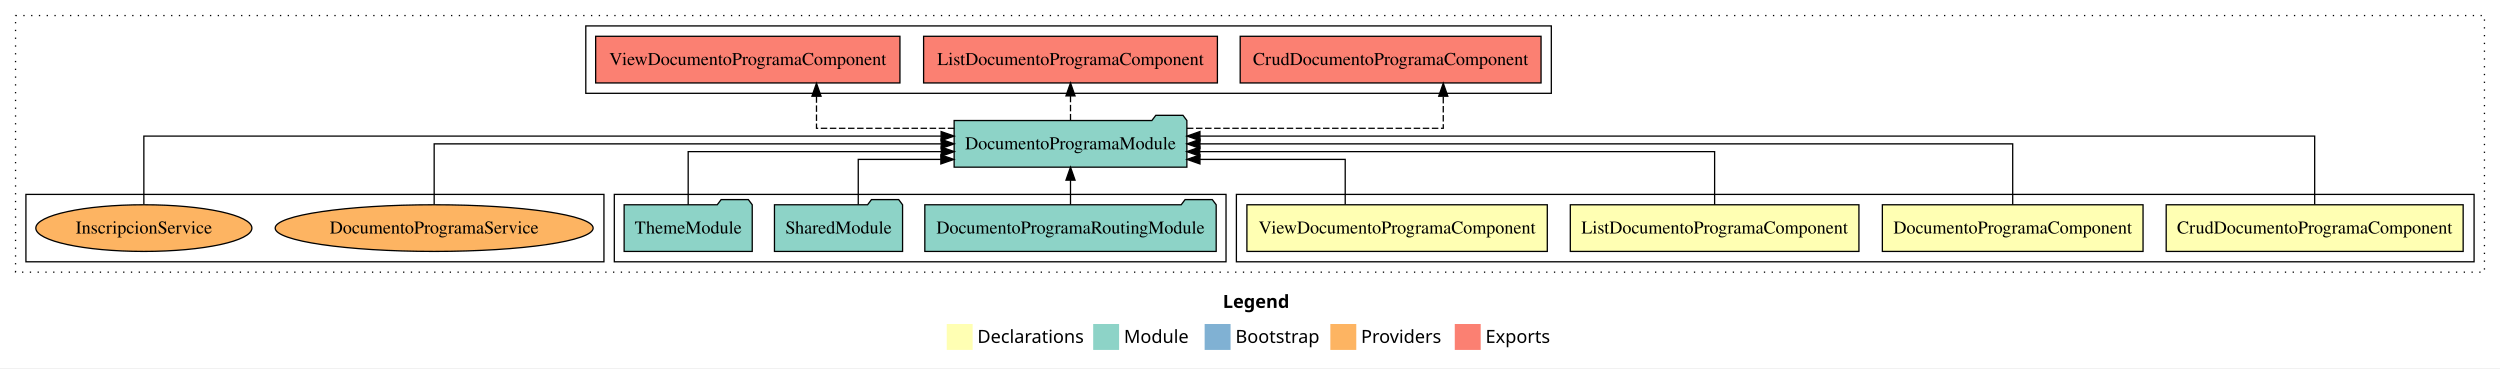
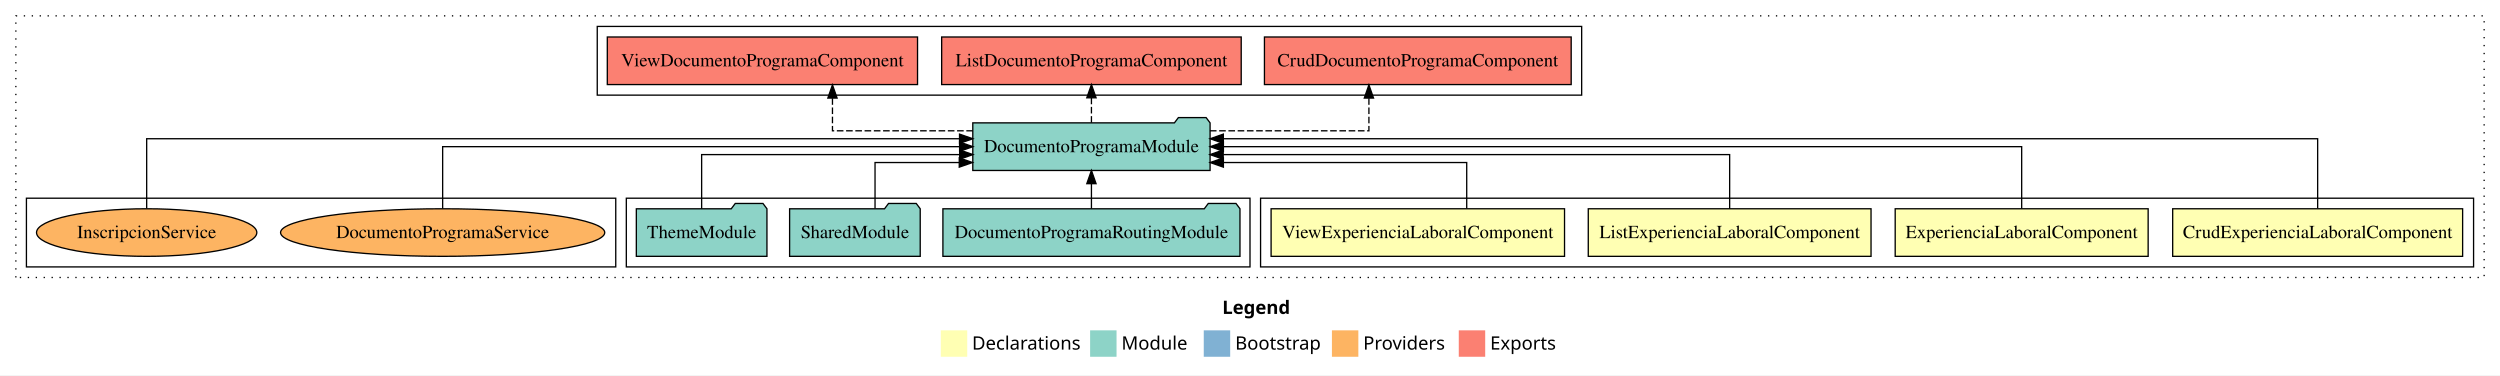
- <svg xmlns="http://www.w3.org/2000/svg" width="1929pt" height="284pt" viewBox="0.00 0.00 1929.00 284.00">
+ <svg xmlns="http://www.w3.org/2000/svg" width="1892pt" height="284pt" viewBox="0.00 0.00 1892.00 284.00">
  <g id="graph0" class="graph" transform="scale(1 1) rotate(0) translate(4 280)">
-     <polygon fill="#ffffff" stroke="transparent" points="-4,4 -4,-280 1925,-280 1925,4 -4,4" />
-     <text text-anchor="start" x="939.509" y="-42.4" font-family="sans-serif" font-weight="bold" font-size="14.00" fill="#000000">Legend</text>
-     <polygon fill="#ffffb3" stroke="transparent" points="726.5,-10 726.5,-30 746.5,-30 746.5,-10 726.5,-10" />
-     <text text-anchor="start" x="750.129" y="-15.4" font-family="sans-serif" font-size="14.00" fill="#000000">  Declarations</text>
-     <polygon fill="#8dd3c7" stroke="transparent" points="839.5,-10 839.5,-30 859.5,-30 859.5,-10 839.5,-10" />
-     <text text-anchor="start" x="863.225" y="-15.4" font-family="sans-serif" font-size="14.00" fill="#000000">  Module</text>
-     <polygon fill="#80b1d3" stroke="transparent" points="925.5,-10 925.5,-30 945.5,-30 945.5,-10 925.5,-10" />
-     <text text-anchor="start" x="949.281" y="-15.4" font-family="sans-serif" font-size="14.00" fill="#000000">  Bootstrap</text>
-     <polygon fill="#fdb462" stroke="transparent" points="1022.5,-10 1022.5,-30 1042.5,-30 1042.5,-10 1022.5,-10" />
-     <text text-anchor="start" x="1046.173" y="-15.4" font-family="sans-serif" font-size="14.00" fill="#000000">  Providers</text>
-     <polygon fill="#fb8072" stroke="transparent" points="1118.5,-10 1118.5,-30 1138.5,-30 1138.5,-10 1118.5,-10" />
-     <text text-anchor="start" x="1142.226" y="-15.4" font-family="sans-serif" font-size="14.00" fill="#000000">  Exports</text>
+     <polygon fill="#ffffff" stroke="transparent" points="-4,4 -4,-280 1888,-280 1888,4 -4,4" />
+     <text text-anchor="start" x="921.009" y="-42.4" font-family="sans-serif" font-weight="bold" font-size="14.00" fill="#000000">Legend</text>
+     <polygon fill="#ffffb3" stroke="transparent" points="708,-10 708,-30 728,-30 728,-10 708,-10" />
+     <text text-anchor="start" x="731.629" y="-15.4" font-family="sans-serif" font-size="14.00" fill="#000000">  Declarations</text>
+     <polygon fill="#8dd3c7" stroke="transparent" points="821,-10 821,-30 841,-30 841,-10 821,-10" />
+     <text text-anchor="start" x="844.725" y="-15.4" font-family="sans-serif" font-size="14.00" fill="#000000">  Module</text>
+     <polygon fill="#80b1d3" stroke="transparent" points="907,-10 907,-30 927,-30 927,-10 907,-10" />
+     <text text-anchor="start" x="930.781" y="-15.4" font-family="sans-serif" font-size="14.00" fill="#000000">  Bootstrap</text>
+     <polygon fill="#fdb462" stroke="transparent" points="1004,-10 1004,-30 1024,-30 1024,-10 1004,-10" />
+     <text text-anchor="start" x="1027.673" y="-15.4" font-family="sans-serif" font-size="14.00" fill="#000000">  Providers</text>
+     <polygon fill="#fb8072" stroke="transparent" points="1100,-10 1100,-30 1120,-30 1120,-10 1100,-10" />
+     <text text-anchor="start" x="1123.726" y="-15.4" font-family="sans-serif" font-size="14.00" fill="#000000">  Exports</text>
    <g id="clust1" class="cluster">
-       <polygon fill="none" stroke="#000000" stroke-dasharray="1,5" points="8,-70 8,-268 1913,-268 1913,-70 8,-70" />
+       <polygon fill="none" stroke="#000000" stroke-dasharray="1,5" points="8,-70 8,-268 1876,-268 1876,-70 8,-70" />
    </g>
    <g id="clust2" class="cluster">
-       <polygon fill="none" stroke="#000000" points="950,-78 950,-130 1905,-130 1905,-78 950,-78" />
+       <polygon fill="none" stroke="#000000" points="950,-78 950,-130 1868,-130 1868,-78 950,-78" />
    </g>
    <g id="clust7" class="cluster">
      <polygon fill="none" stroke="#000000" points="470,-78 470,-130 942,-130 942,-78 470,-78" />
    </g>
    <g id="clust8" class="cluster">
      <polygon fill="none" stroke="#000000" points="448,-208 448,-260 1193,-260 1193,-208 448,-208" />
    </g>
    <g id="clust10" class="cluster">
      <polygon fill="none" stroke="#000000" points="16,-78 16,-130 462,-130 462,-78 16,-78" />
    </g>
    <g id="node1" class="node">
-       <polygon fill="#ffffb3" stroke="#000000" points="1896.57,-122 1667.43,-122 1667.43,-86 1896.57,-86 1896.57,-122" />
-       <text text-anchor="middle" x="1782" y="-99.8" font-family="Times,serif" font-size="14.00" fill="#000000">CrudDocumentoProgramaComponent</text>
+       <polygon fill="#ffffb3" stroke="#000000" points="1859.716,-122 1640.284,-122 1640.284,-86 1859.716,-86 1859.716,-122" />
+       <text text-anchor="middle" x="1750" y="-99.8" font-family="Times,serif" font-size="14.00" fill="#000000">CrudExperienciaLaboralComponent</text>
    </g>
    <g id="node5" class="node">
      <polygon fill="#8dd3c7" stroke="#000000" points="911.791,-187 908.791,-191 887.791,-191 884.791,-187 732.209,-187 732.209,-151 911.791,-151 911.791,-187" />
      <text text-anchor="middle" x="822" y="-164.8" font-family="Times,serif" font-size="14.00" fill="#000000">DocumentoProgramaModule</text>
    </g>
    <g id="edge1" class="edge">
-       <path fill="none" stroke="#000000" d="M1782,-122.284C1782,-143.321 1782,-175 1782,-175 1782,-175 921.883,-175 921.883,-175" />
-       <polygon fill="#000000" stroke="#000000" points="921.883,-171.5 911.883,-175 921.883,-178.5 921.883,-171.5" />
+       <path fill="none" stroke="#000000" d="M1750,-122.284C1750,-143.321 1750,-175 1750,-175 1750,-175 921.824,-175 921.824,-175" />
+       <polygon fill="#000000" stroke="#000000" points="921.824,-171.5 911.824,-175 921.824,-178.5 921.824,-171.5" />
    </g>
    <g id="node2" class="node">
-       <polygon fill="#ffffb3" stroke="#000000" points="1649.573,-122 1448.427,-122 1448.427,-86 1649.573,-86 1649.573,-122" />
-       <text text-anchor="middle" x="1549" y="-99.8" font-family="Times,serif" font-size="14.00" fill="#000000">DocumentoProgramaComponent</text>
+       <polygon fill="#ffffb3" stroke="#000000" points="1621.718,-122 1430.282,-122 1430.282,-86 1621.718,-86 1621.718,-122" />
+       <text text-anchor="middle" x="1526" y="-99.8" font-family="Times,serif" font-size="14.00" fill="#000000">ExperienciaLaboralComponent</text>
    </g>
    <g id="edge2" class="edge">
-       <path fill="none" stroke="#000000" d="M1549,-122.106C1549,-141.339 1549,-169 1549,-169 1549,-169 921.874,-169 921.874,-169" />
-       <polygon fill="#000000" stroke="#000000" points="921.874,-165.5 911.874,-169 921.874,-172.5 921.874,-165.5" />
+       <path fill="none" stroke="#000000" d="M1526,-122.106C1526,-141.339 1526,-169 1526,-169 1526,-169 921.877,-169 921.877,-169" />
+       <polygon fill="#000000" stroke="#000000" points="921.877,-165.5 911.877,-169 921.877,-172.5 921.877,-165.5" />
    </g>
    <g id="node3" class="node">
-       <polygon fill="#ffffb3" stroke="#000000" points="1430.351,-122 1207.649,-122 1207.649,-86 1430.351,-86 1430.351,-122" />
-       <text text-anchor="middle" x="1319" y="-99.8" font-family="Times,serif" font-size="14.00" fill="#000000">ListDocumentoProgramaComponent</text>
+       <polygon fill="#ffffb3" stroke="#000000" points="1411.997,-122 1198.003,-122 1198.003,-86 1411.997,-86 1411.997,-122" />
+       <text text-anchor="middle" x="1305" y="-99.8" font-family="Times,serif" font-size="14.00" fill="#000000">ListExperienciaLaboralComponent</text>
    </g>
    <g id="edge3" class="edge">
-       <path fill="none" stroke="#000000" d="M1319,-122.022C1319,-139.373 1319,-163 1319,-163 1319,-163 921.715,-163 921.715,-163" />
-       <polygon fill="#000000" stroke="#000000" points="921.715,-159.5 911.715,-163 921.715,-166.5 921.715,-159.5" />
+       <path fill="none" stroke="#000000" d="M1305,-122.022C1305,-139.373 1305,-163 1305,-163 1305,-163 921.717,-163 921.717,-163" />
+       <polygon fill="#000000" stroke="#000000" points="921.717,-159.5 911.717,-163 921.717,-166.5 921.717,-159.5" />
    </g>
    <g id="node4" class="node">
-       <polygon fill="#ffffb3" stroke="#000000" points="1189.892,-122 958.108,-122 958.108,-86 1189.892,-86 1189.892,-122" />
-       <text text-anchor="middle" x="1074" y="-99.8" font-family="Times,serif" font-size="14.00" fill="#000000">ViewDocumentoProgramaComponent</text>
+       <polygon fill="#ffffb3" stroke="#000000" points="1180.037,-122 957.963,-122 957.963,-86 1180.037,-86 1180.037,-122" />
+       <text text-anchor="middle" x="1069" y="-99.8" font-family="Times,serif" font-size="14.00" fill="#000000">ViewExperienciaLaboralComponent</text>
    </g>
    <g id="edge4" class="edge">
-       <path fill="none" stroke="#000000" d="M1033.965,-122.24C1033.965,-137.571 1033.965,-157 1033.965,-157 1033.965,-157 921.892,-157 921.892,-157" />
-       <polygon fill="#000000" stroke="#000000" points="921.892,-153.5 911.892,-157 921.892,-160.5 921.892,-153.5" />
+       <path fill="none" stroke="#000000" d="M1106.006,-122.24C1106.006,-137.571 1106.006,-157 1106.006,-157 1106.006,-157 921.861,-157 921.861,-157" />
+       <polygon fill="#000000" stroke="#000000" points="921.861,-153.5 911.861,-157 921.861,-160.5 921.861,-153.5" />
    </g>
    <g id="node9" class="node">
      <polygon fill="#fb8072" stroke="#000000" points="1185.071,-252 952.929,-252 952.929,-216 1185.071,-216 1185.071,-252" />
      <text text-anchor="middle" x="1069" y="-229.8" font-family="Times,serif" font-size="14.00" fill="#000000">CrudDocumentoProgramaComponent </text>
    </g>
    <g id="edge8" class="edge">
-       <path fill="none" stroke="#000000" stroke-dasharray="5,2" d="M911.823,-181C996.216,-181 1109.625,-181 1109.625,-181 1109.625,-181 1109.625,-205.76 1109.625,-205.76" />
-       <polygon fill="#000000" stroke="#000000" points="1106.125,-205.76 1109.625,-215.76 1113.125,-205.76 1106.125,-205.76" />
+       <path fill="none" stroke="#000000" stroke-dasharray="5,2" d="M911.665,-181C968.741,-181 1031.994,-181 1031.994,-181 1031.994,-181 1031.994,-205.76 1031.994,-205.76" />
+       <polygon fill="#000000" stroke="#000000" points="1028.494,-205.76 1031.994,-215.76 1035.494,-205.76 1028.494,-205.76" />
    </g>
    <g id="node10" class="node">
      <polygon fill="#fb8072" stroke="#000000" points="935.352,-252 708.648,-252 708.648,-216 935.352,-216 935.352,-252" />
      <text text-anchor="middle" x="822" y="-229.8" font-family="Times,serif" font-size="14.00" fill="#000000">ListDocumentoProgramaComponent </text>
    </g>
    <g id="edge9" class="edge">
      <path fill="none" stroke="#000000" stroke-dasharray="5,2" d="M822,-187.106C822,-187.106 822,-205.991 822,-205.991" />
      <polygon fill="#000000" stroke="#000000" points="818.5,-205.991 822,-215.991 825.5,-205.991 818.5,-205.991" />
    </g>
    <g id="node11" class="node">
      <polygon fill="#fb8072" stroke="#000000" points="690.391,-252 455.609,-252 455.609,-216 690.391,-216 690.391,-252" />
      <text text-anchor="middle" x="573" y="-229.8" font-family="Times,serif" font-size="14.00" fill="#000000">ViewDocumentoProgramaComponent </text>
    </g>
    <g id="edge10" class="edge">
      <path fill="none" stroke="#000000" stroke-dasharray="5,2" d="M732.321,-181C680.714,-181 626.008,-181 626.008,-181 626.008,-181 626.008,-205.76 626.008,-205.76" />
      <polygon fill="#000000" stroke="#000000" points="622.508,-205.76 626.008,-215.76 629.508,-205.76 622.508,-205.76" />
    </g>
    <g id="node6" class="node">
      <polygon fill="#8dd3c7" stroke="#000000" points="934.409,-122 931.409,-126 910.409,-126 907.409,-122 709.591,-122 709.591,-86 934.409,-86 934.409,-122" />
      <text text-anchor="middle" x="822" y="-99.8" font-family="Times,serif" font-size="14.00" fill="#000000">DocumentoProgramaRoutingModule</text>
    </g>
    <g id="edge5" class="edge">
      <path fill="none" stroke="#000000" d="M822,-122.106C822,-122.106 822,-140.991 822,-140.991" />
      <polygon fill="#000000" stroke="#000000" points="818.5,-140.991 822,-150.991 825.5,-140.991 818.5,-140.991" />
    </g>
    <g id="node7" class="node">
      <polygon fill="#8dd3c7" stroke="#000000" points="692.423,-122 689.423,-126 668.423,-126 665.423,-122 593.577,-122 593.577,-86 692.423,-86 692.423,-122" />
      <text text-anchor="middle" x="643" y="-99.8" font-family="Times,serif" font-size="14.00" fill="#000000">SharedModule</text>
    </g>
    <g id="edge6" class="edge">
      <path fill="none" stroke="#000000" d="M658.227,-122.24C658.227,-137.571 658.227,-157 658.227,-157 658.227,-157 721.969,-157 721.969,-157" />
      <polygon fill="#000000" stroke="#000000" points="721.969,-160.5 731.969,-157 721.969,-153.5 721.969,-160.5" />
    </g>
    <g id="node8" class="node">
      <polygon fill="#8dd3c7" stroke="#000000" points="576.423,-122 573.423,-126 552.423,-126 549.423,-122 477.577,-122 477.577,-86 576.423,-86 576.423,-122" />
      <text text-anchor="middle" x="527" y="-99.8" font-family="Times,serif" font-size="14.00" fill="#000000">ThemeModule</text>
    </g>
    <g id="edge7" class="edge">
      <path fill="none" stroke="#000000" d="M527,-122.022C527,-139.373 527,-163 527,-163 527,-163 722.289,-163 722.289,-163" />
      <polygon fill="#000000" stroke="#000000" points="722.289,-166.5 732.289,-163 722.289,-159.5 722.289,-166.5" />
    </g>
    <g id="node12" class="node">
      <ellipse fill="#fdb462" stroke="#000000" cx="331" cy="-104" rx="122.674" ry="18" />
      <text text-anchor="middle" x="331" y="-99.8" font-family="Times,serif" font-size="14.00" fill="#000000">DocumentoProgramaService</text>
    </g>
    <g id="edge11" class="edge">
      <path fill="none" stroke="#000000" d="M331,-122.106C331,-141.339 331,-169 331,-169 331,-169 722.229,-169 722.229,-169" />
      <polygon fill="#000000" stroke="#000000" points="722.229,-172.5 732.229,-169 722.229,-165.5 722.229,-172.5" />
    </g>
    <g id="node13" class="node">
      <ellipse fill="#fdb462" stroke="#000000" cx="107" cy="-104" rx="83.364" ry="18" />
      <text text-anchor="middle" x="107" y="-99.8" font-family="Times,serif" font-size="14.00" fill="#000000">InscripcionService</text>
    </g>
    <g id="edge12" class="edge">
      <path fill="none" stroke="#000000" d="M107,-122.284C107,-143.321 107,-175 107,-175 107,-175 722.169,-175 722.169,-175" />
      <polygon fill="#000000" stroke="#000000" points="722.169,-178.5 732.169,-175 722.169,-171.5 722.169,-178.5" />
    </g>
  </g>
</svg>
